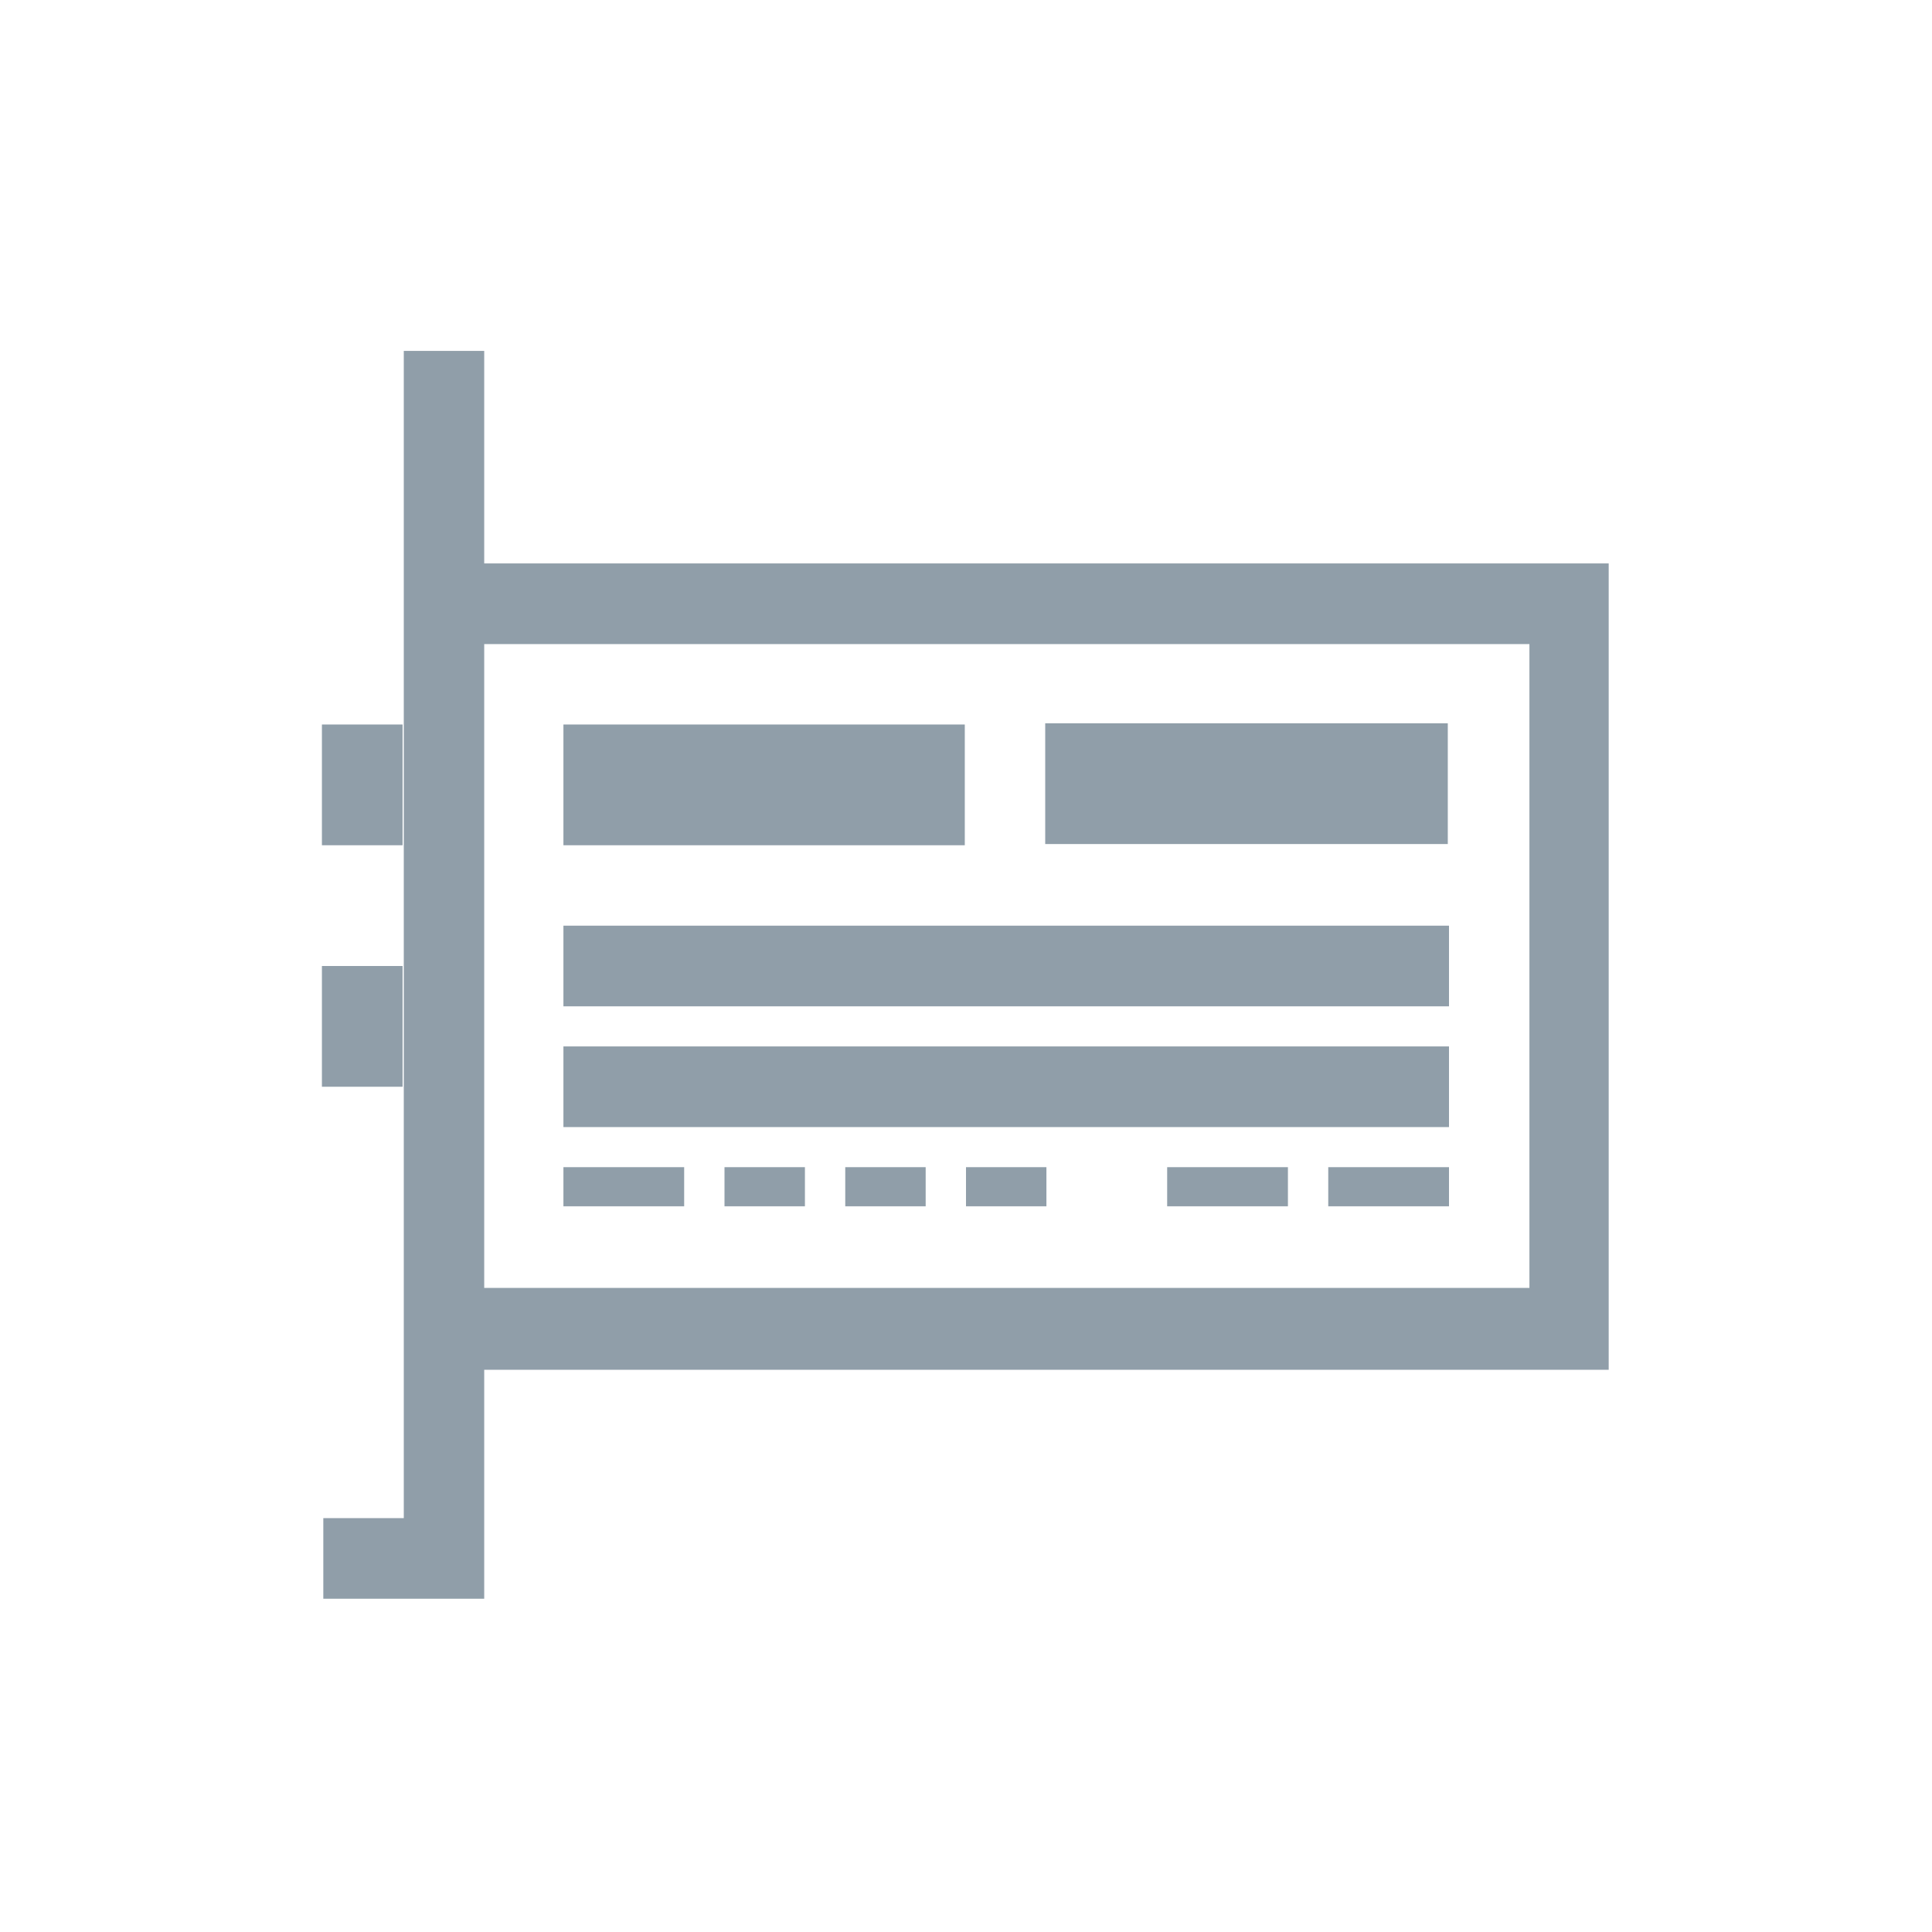
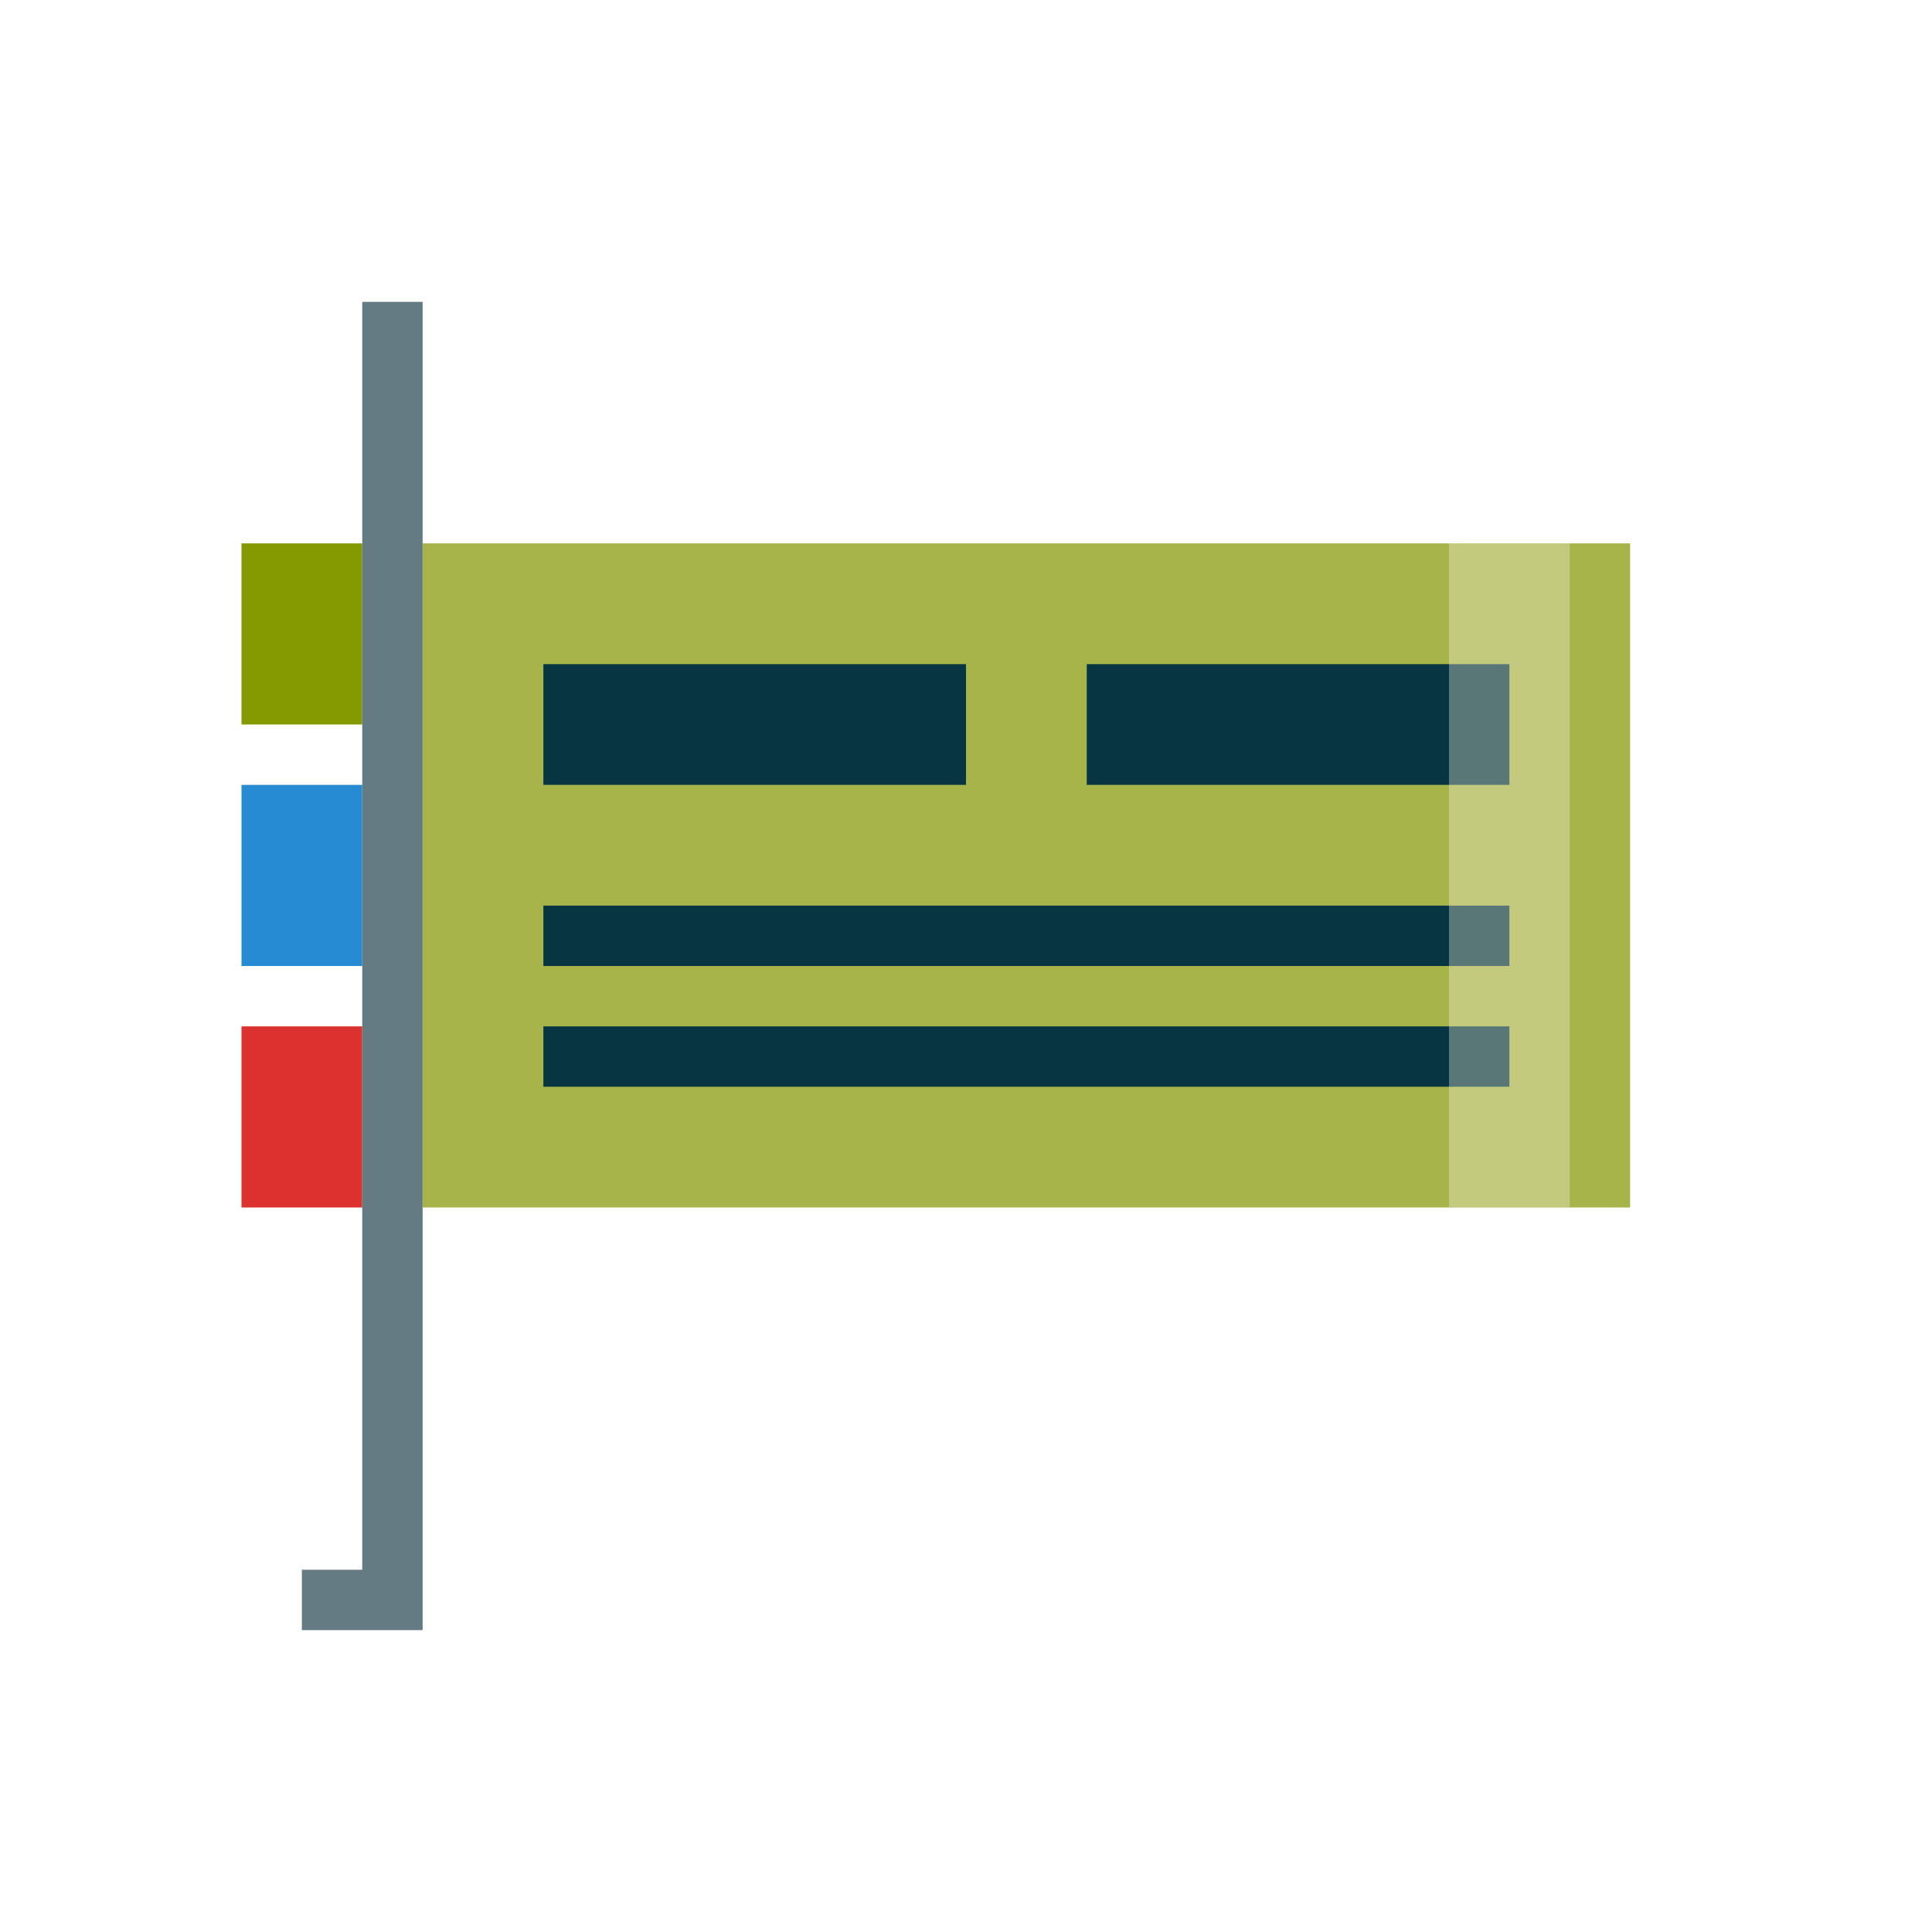
- <svg xmlns="http://www.w3.org/2000/svg" width="32" height="32" viewBox="0 0 32 32">
-   <path style="fill:#909ea9" d="M 6.688 5.812 L 6.688 25.145 L 5.355 25.145 L 5.355 26.48 L 8.02 26.48 L 8.02 22.688 L 26.645 22.688 L 26.645 9.332 L 8.02 9.332 L 8.02 5.812 Z M 8.02 10.668 L 25.332 10.668 L 25.332 21.332 L 8.02 21.332 Z M 17.312 11.98 L 17.312 13.98 L 23.98 13.98 L 23.98 11.98 Z M 5.332 12 L 5.332 14 L 6.668 14 L 6.668 12 Z M 9.332 12 L 9.332 14 L 15.98 14 L 15.98 12 Z M 9.332 15.332 L 9.332 16.668 L 24 16.668 L 24 15.332 Z M 5.332 16 L 5.332 18 L 6.668 18 L 6.668 16 Z M 9.332 17.332 L 9.332 18.668 L 24 18.668 L 24 17.332 Z M 9.332 19.332 L 9.332 19.98 L 11.332 19.98 L 11.332 19.332 Z M 12 19.332 L 12 19.98 L 13.332 19.98 L 13.332 19.332 Z M 14 19.332 L 14 19.98 L 15.332 19.98 L 15.332 19.332 Z M 16 19.332 L 16 19.98 L 17.332 19.98 L 17.332 19.332 Z M 19.332 19.332 L 19.332 19.98 L 21.332 19.98 L 21.332 19.332 Z M 22 19.332 L 22 19.98 L 24 19.98 L 24 19.332 Z " />
+ <svg xmlns="http://www.w3.org/2000/svg" width="32" height="32" viewBox="0 0 32 32" id="svg2" version="1.1">
+   <defs id="defs8" />
+   <path style="fill:#a6b44a;fill-opacity:1;stroke:none" d="M 27,20 7,20 7,9 27,9 z" id="path2991" />
+   <path style="fill:#073642;stroke:none" d="m 9,11 0,2 7,0 0,-2 z" id="path3761" />
+   <path style="fill:#073642;stroke:none" d="m 18,11 0,2 7,0 0,-2 z" id="path3763" />
+   <path style="fill:#073642;stroke:none" d="m 9,15 0,1 16,0 0,-1 z" id="path3765" />
+   <path style="fill:#073642;stroke:none" d="m 9,17 0,1 16,0 0,-1 z" id="path3767" />
+   <rect style="fill:#859900;fill-opacity:1;stroke:none" id="rect3769" width="2" height="3" x="4" y="9" />
+   <rect style="fill:#268bd2;fill-opacity:1;stroke:none" id="rect3771" width="2" height="3" x="4" y="13" />
+   <rect style="fill:#dc322f;fill-opacity:1;stroke:none" id="rect3769-3" width="2" height="3" x="4" y="17" />
+   <path style="fill:#657b83;fill-opacity:1;stroke:none" d="m 7,5 -1,0 0,21 -1,0 0,1 2,0 z" id="path3791" />
+   <rect style="fill:#fdf6e3;fill-opacity:0.337;stroke:none" id="rect3793" width="2" height="11" x="24" y="9" />
</svg>
